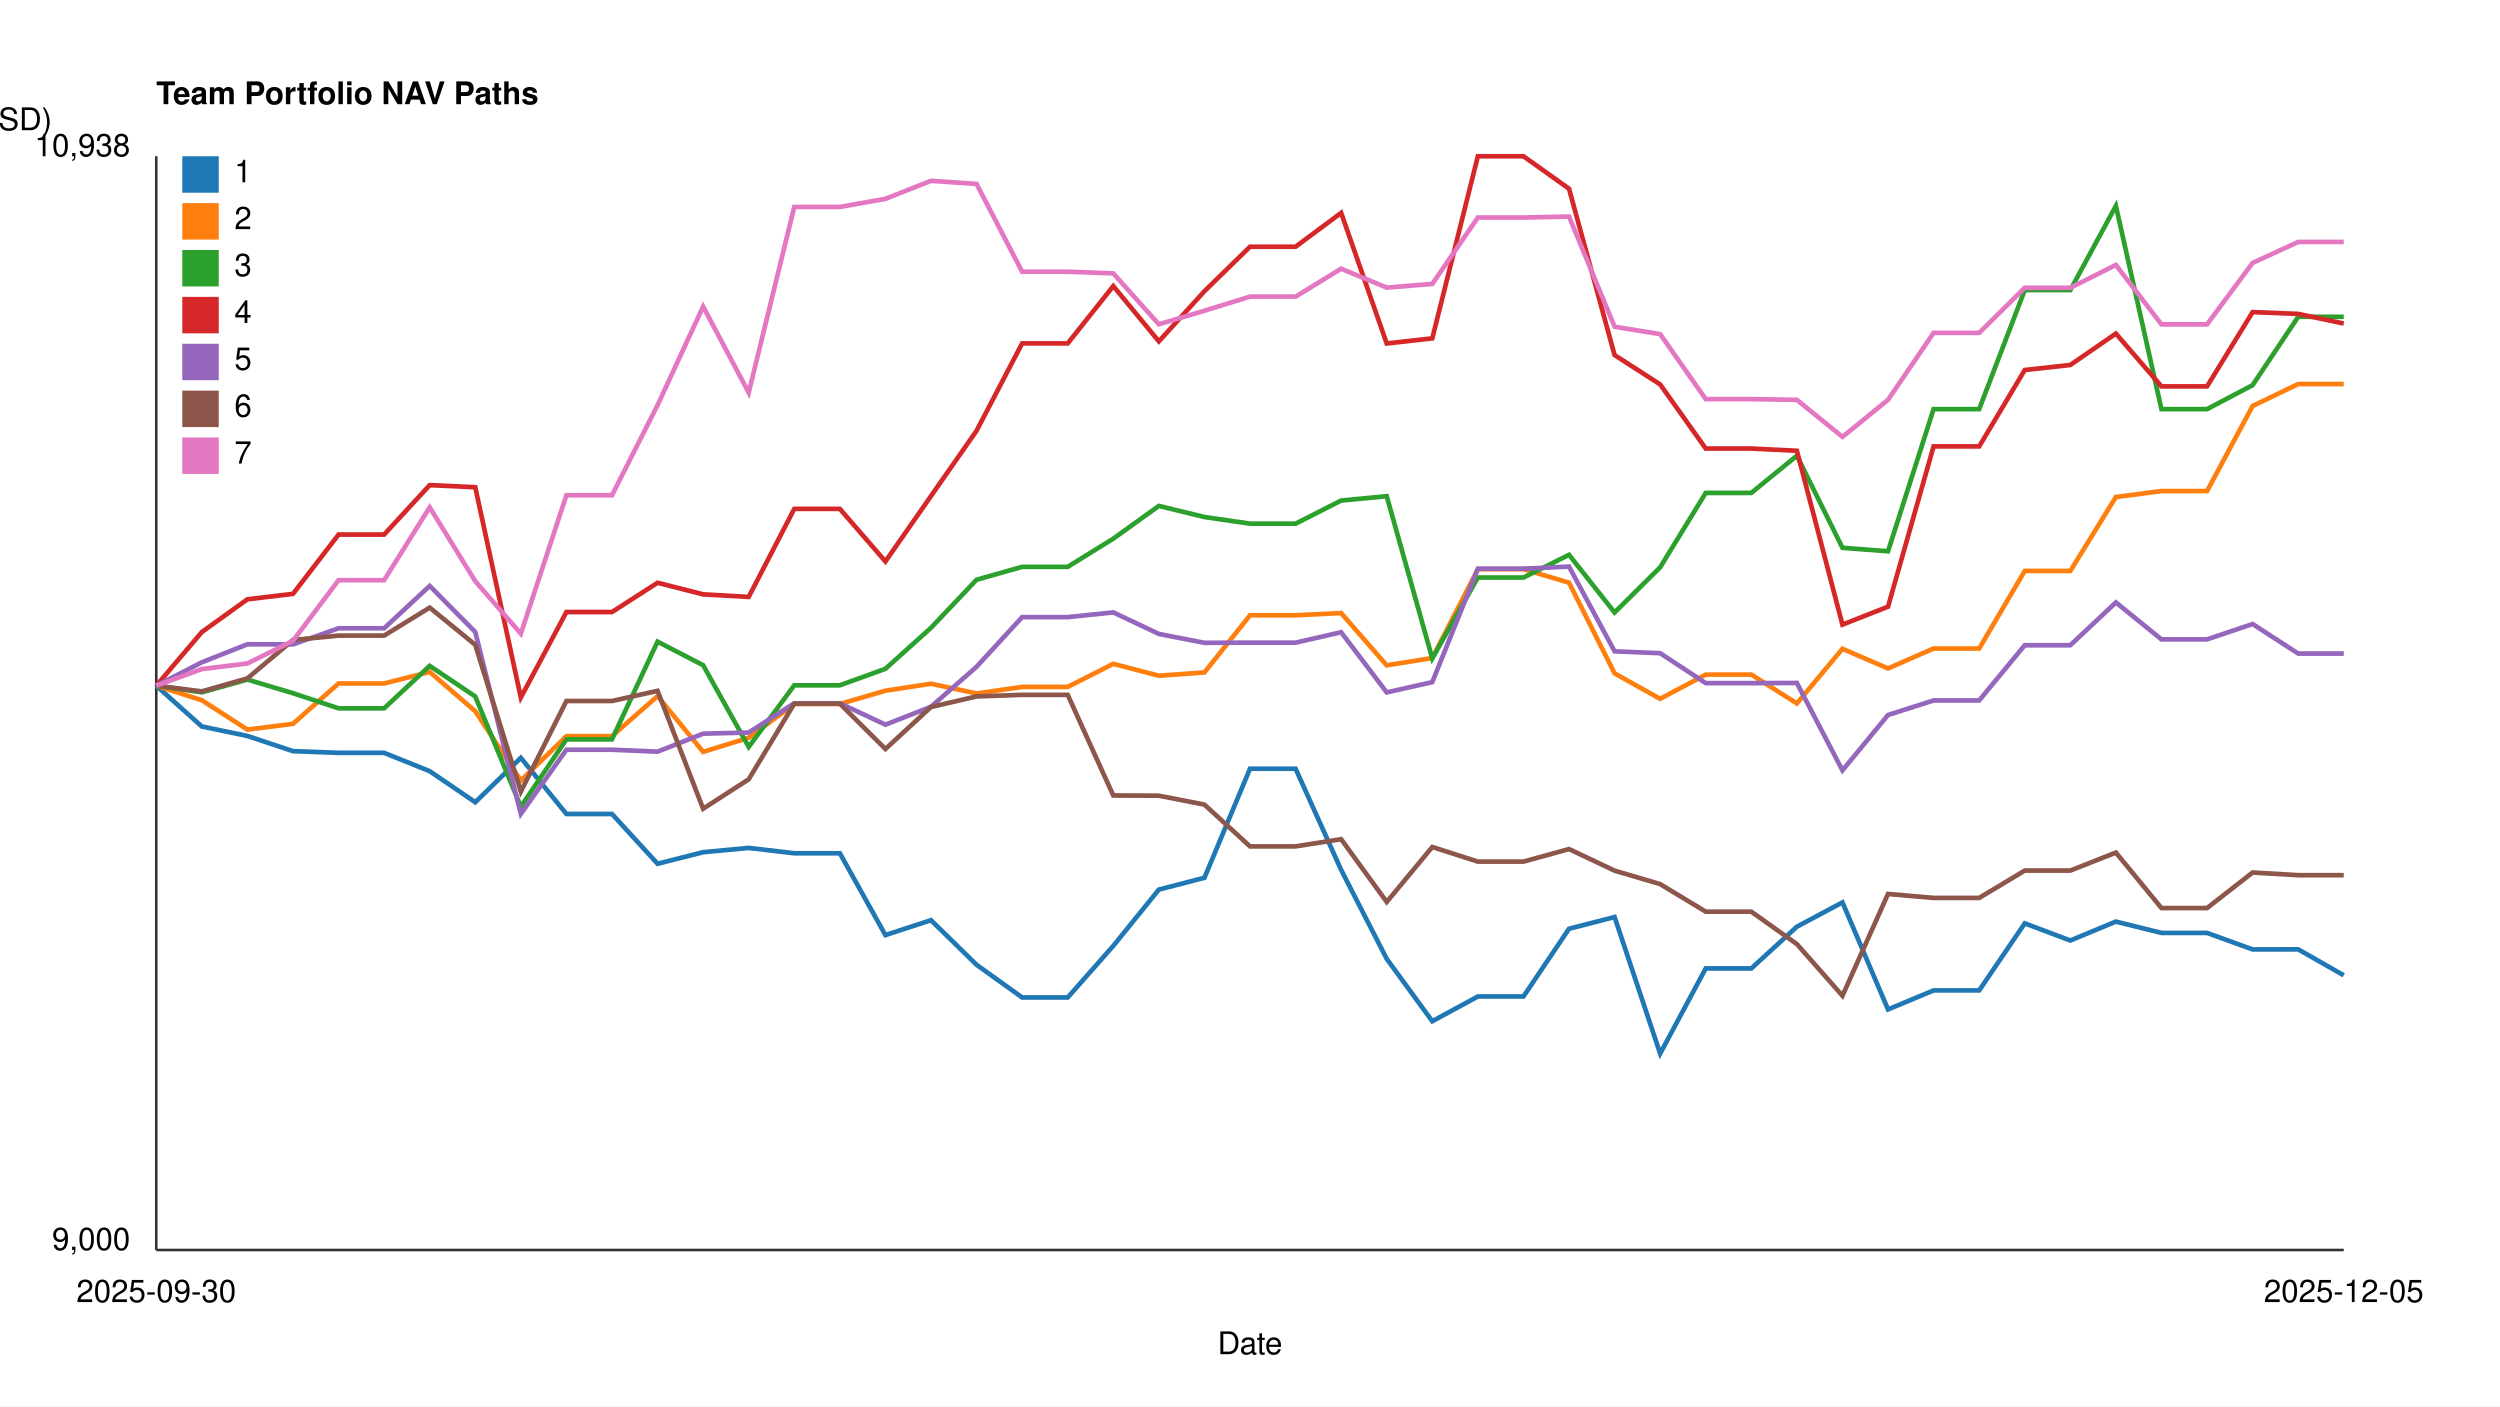
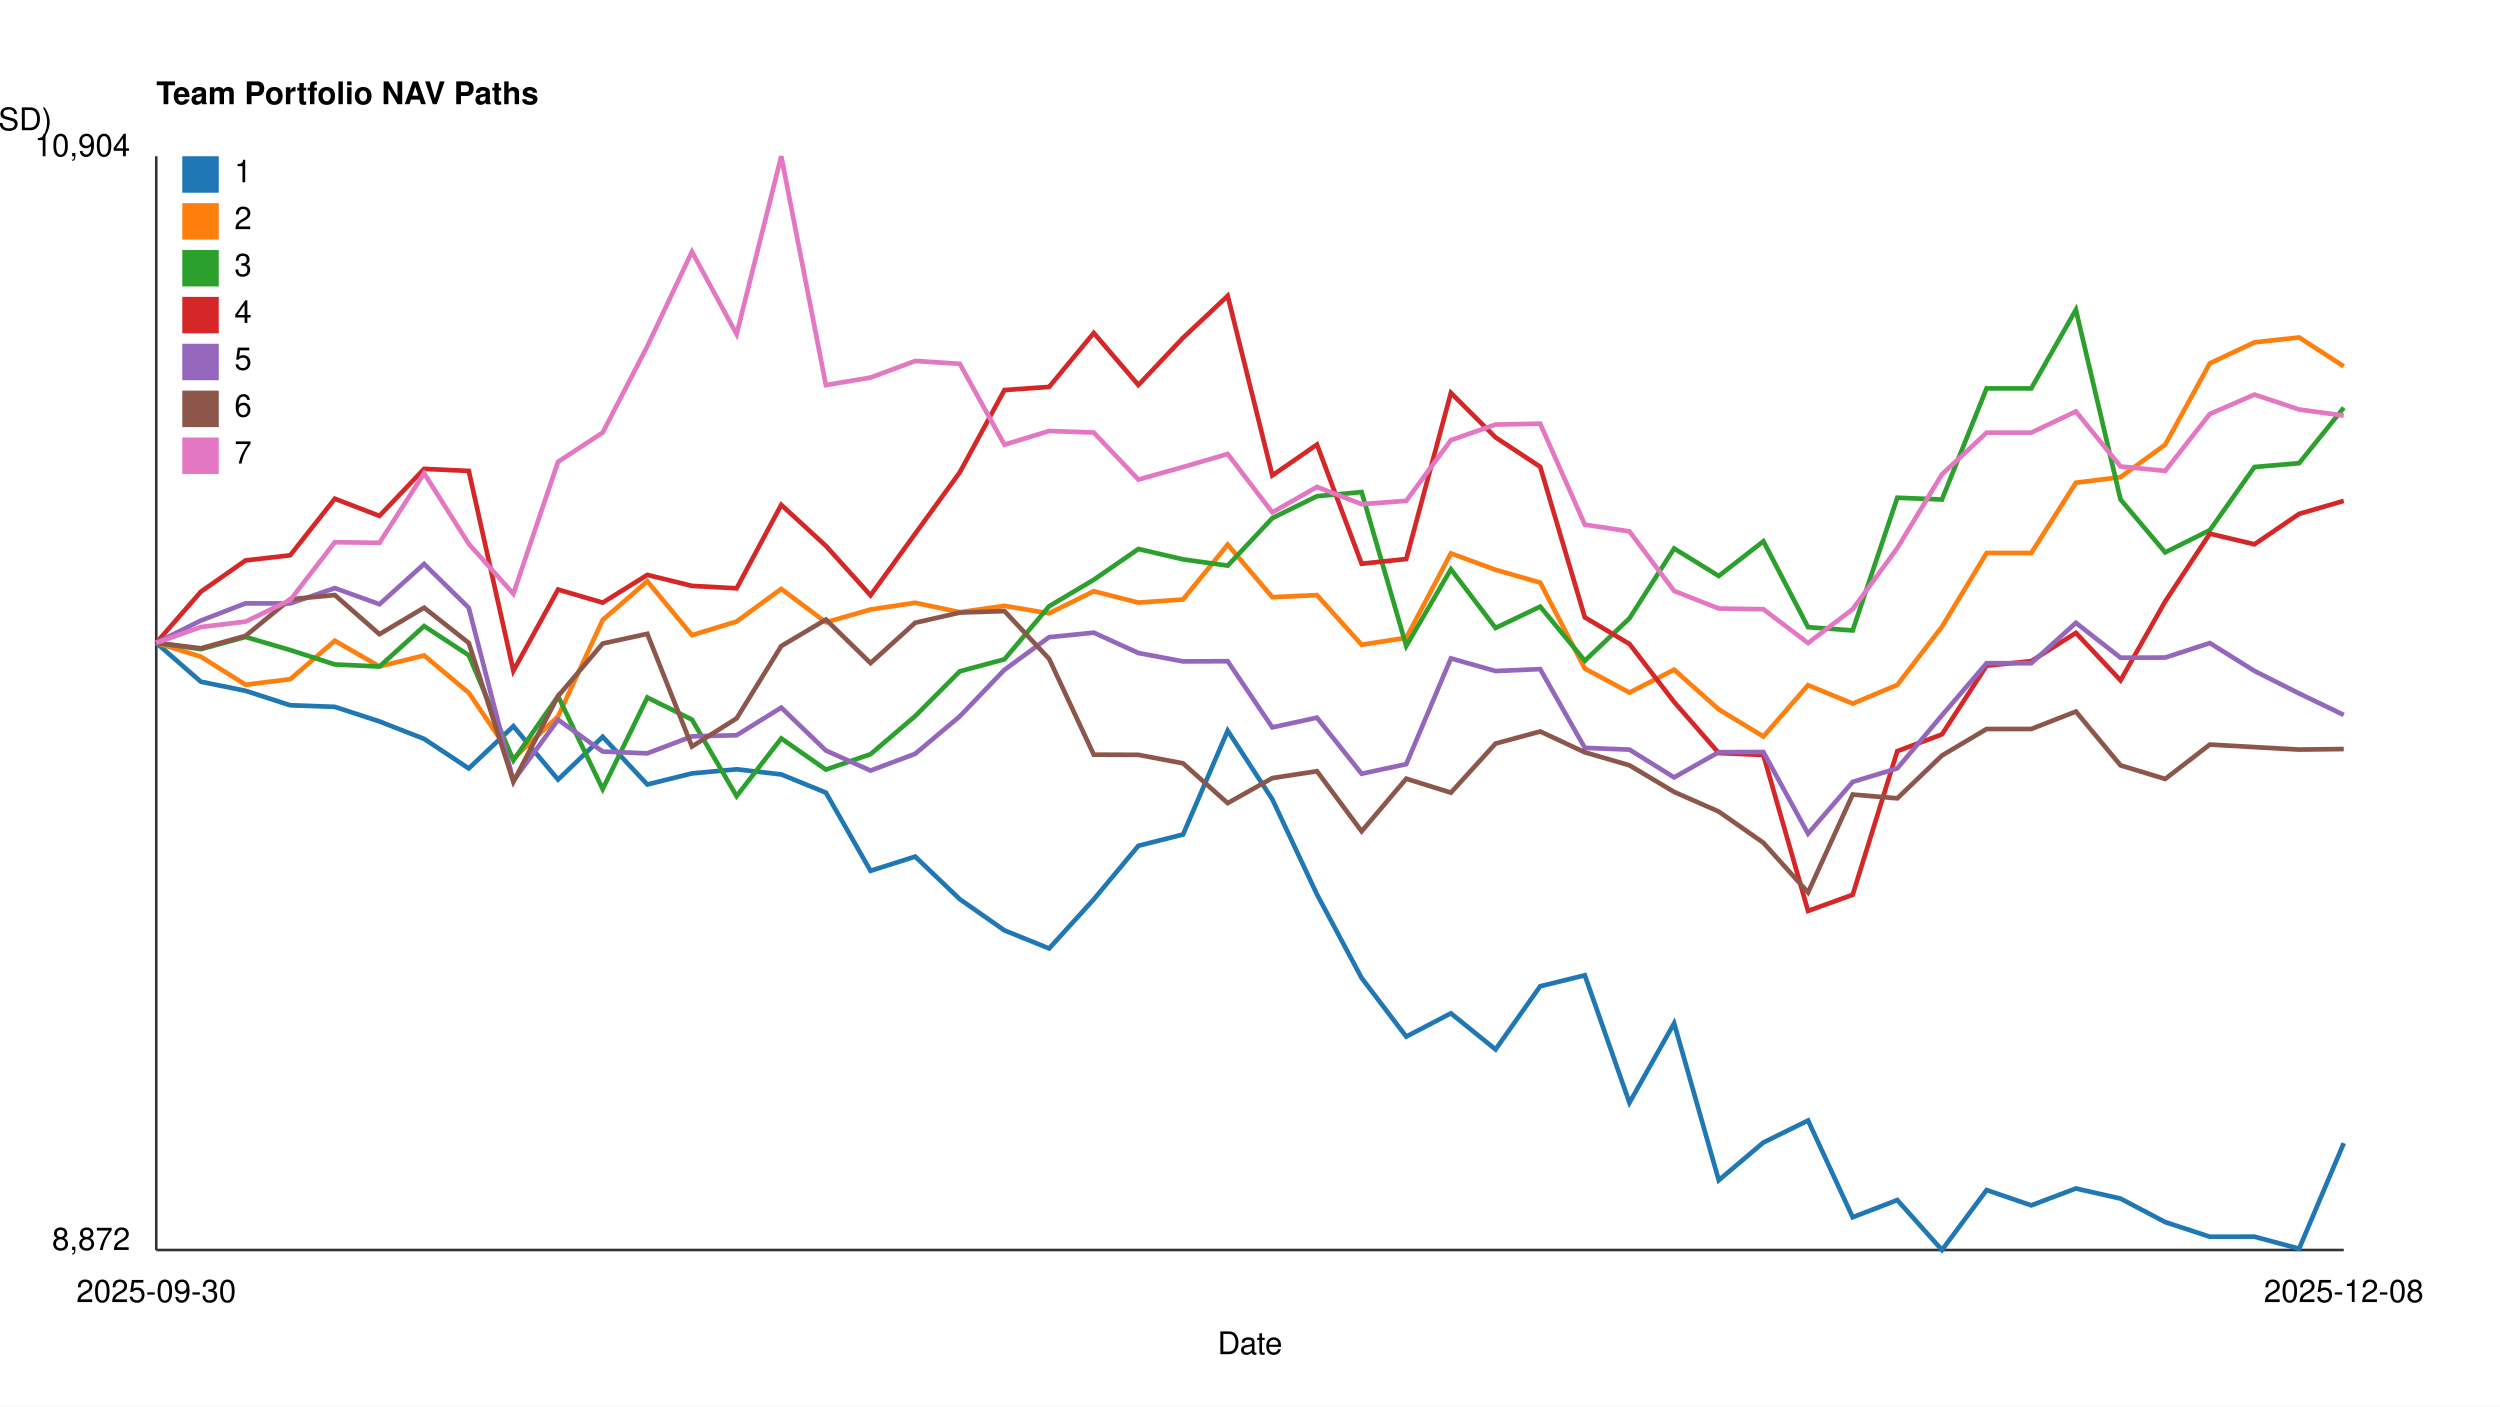
<svg xmlns="http://www.w3.org/2000/svg" width="960" height="540" viewBox="0 0 960 540">
  <style>text { font-family: "Helvetica Neue", Helvetica, Arial, sans-serif; font-size: 12px; }</style>
  <rect x="0" y="0" width="960" height="540" fill="#ffffff" />
  <line x1="60" y1="60" x2="60" y2="480" stroke="#333" stroke-width="1" />
  <line x1="60" y1="480" x2="900" y2="480" stroke="#333" stroke-width="1" />
  <text x="60" y="40" font-size="16" font-weight="600">Team Portfolio NAV Paths</text>
  <text x="480.0" y="520" text-anchor="middle">Date</text>
  <text x="20" y="50" text-anchor="end">NAV (USD)</text>
-   <text x="50" y="480.0" text-anchor="end">9,000</text>
-   <text x="50" y="60.0" text-anchor="end">10,938</text>
+   <text x="50" y="480.0" text-anchor="end">8,872</text>
+   <text x="50" y="60.0" text-anchor="end">10,904</text>
  <text x="60" y="500" text-anchor="middle">2025-09-30</text>
-   <text x="900" y="500" text-anchor="middle">2025-12-05</text>
-   <polyline fill="none" stroke="#1f77b4" stroke-width="1.8" points="60.00,263.31 77.50,278.97 95.00,282.62 112.50,288.44 130.00,289.09 147.50,289.09 165.00,296.13 182.50,308.06 200.00,291.01 217.50,312.56 235.00,312.56 252.50,331.68 270.00,327.25 287.50,325.60 305.00,327.65 322.50,327.65 340.00,359.07 357.50,353.36 375.00,370.48 392.50,383.02 410.00,383.02 427.50,363.21 445.00,341.60 462.50,337.06 480.00,295.19 497.50,295.19 515.00,334.04 532.50,368.20 550.00,392.15 567.50,382.65 585.00,382.65 602.50,356.65 620.00,352.14 637.50,404.57 655.00,371.88 672.50,371.88 690.00,355.86 707.50,346.52 725.00,387.62 742.50,380.32 760.00,380.32 777.50,354.57 795.00,361.15 812.50,353.89 830.00,358.24 847.50,358.24 865.00,364.58 882.50,364.55 900.00,374.52" />
+   <text x="900" y="500" text-anchor="middle">2025-12-08</text>
+   <polyline fill="none" stroke="#1f77b4" stroke-width="1.8" points="60.00,246.85 77.14,261.79 94.29,265.27 111.43,270.82 128.57,271.44 145.71,277.03 162.86,283.73 180.00,295.07 197.14,278.86 214.29,299.35 231.43,282.92 248.57,301.24 265.71,296.99 282.86,295.41 300.00,297.38 317.14,304.37 334.29,334.39 351.43,328.93 368.57,345.30 385.71,357.27 402.86,364.21 420.00,345.35 437.14,324.77 454.29,320.45 471.43,280.58 488.57,306.92 505.71,343.43 522.86,375.54 540.00,398.05 557.14,389.12 574.29,402.98 591.43,378.72 608.57,374.51 625.71,423.43 642.86,392.94 660.00,453.20 677.14,438.72 694.29,430.27 711.43,467.42 728.57,460.82 745.71,480.00 762.86,456.97 780.00,462.86 797.14,456.37 814.29,460.26 831.43,469.28 848.57,474.91 865.71,474.89 882.86,479.50 900.00,438.98" />
  <rect x="70" y="60" width="14" height="14" fill="#1f77b4" />
  <text x="90" y="70" alignment-baseline="middle">1</text>
-   <polyline fill="none" stroke="#ff7f0e" stroke-width="1.8" points="60.00,263.31 77.50,268.89 95.00,280.16 112.50,277.95 130.00,262.46 147.50,262.46 165.00,258.02 182.50,273.11 200.00,299.73 217.50,282.68 235.00,282.68 252.50,267.30 270.00,288.72 287.50,283.30 305.00,270.34 322.50,270.34 340.00,265.24 357.50,262.55 375.00,266.30 392.50,263.77 410.00,263.77 427.50,254.91 445.00,259.47 462.50,258.22 480.00,236.26 497.50,236.26 515.00,235.42 532.50,255.49 550.00,252.68 567.50,218.56 585.00,218.56 602.50,223.75 620.00,258.59 637.50,268.35 655.00,259.04 672.50,259.04 690.00,270.11 707.50,249.14 725.00,256.68 742.50,249.03 760.00,249.03 777.50,219.24 795.00,219.24 812.50,190.85 830.00,188.57 847.50,188.57 865.00,155.90 882.50,147.47 900.00,147.47" />
+   <polyline fill="none" stroke="#ff7f0e" stroke-width="1.8" points="60.00,246.85 77.14,252.18 94.29,262.93 111.43,260.82 128.57,246.05 145.71,255.92 162.86,251.70 180.00,266.02 197.14,291.29 214.29,275.11 231.43,238.07 248.57,223.21 265.71,243.90 282.86,238.67 300.00,226.14 317.14,238.95 334.29,234.06 351.43,231.47 368.57,235.07 385.71,232.65 402.86,235.53 420.00,227.03 437.14,231.40 454.29,230.20 471.43,209.14 488.57,229.31 505.71,228.52 522.86,247.58 540.00,244.92 557.14,212.50 574.29,218.81 591.43,223.72 608.57,256.72 625.71,265.96 642.86,257.15 660.00,272.41 677.14,282.81 694.29,263.10 711.43,270.19 728.57,263.00 745.71,240.66 762.86,212.36 780.00,212.36 797.14,185.37 814.29,183.21 831.43,170.74 848.57,139.52 865.71,131.46 882.86,129.57 900.00,140.68" />
  <rect x="70" y="78" width="14" height="14" fill="#ff7f0e" />
  <text x="90" y="88" alignment-baseline="middle">2</text>
-   <polyline fill="none" stroke="#2ca02c" stroke-width="1.8" points="60.00,263.31 77.50,265.85 95.00,260.95 112.50,266.19 130.00,272.00 147.50,272.00 165.00,255.69 182.50,267.45 200.00,309.77 217.50,283.92 235.00,283.92 252.50,246.39 270.00,255.44 287.50,286.82 305.00,263.16 322.50,263.16 340.00,256.81 357.50,241.08 375.00,222.62 392.50,217.67 410.00,217.67 427.50,206.84 445.00,194.28 462.50,198.53 480.00,201.09 497.50,201.09 515.00,192.21 532.50,190.54 550.00,252.84 567.50,221.78 585.00,221.78 602.50,213.05 620.00,235.20 637.50,217.84 655.00,189.27 672.50,189.27 690.00,175.00 707.50,210.35 725.00,211.69 742.50,157.10 760.00,157.10 777.50,111.39 795.00,111.39 812.50,79.06 830.00,157.11 847.50,157.11 865.00,147.89 882.50,121.65 900.00,121.65" />
+   <polyline fill="none" stroke="#2ca02c" stroke-width="1.8" points="60.00,246.85 77.14,249.28 94.29,244.60 111.43,249.61 128.57,255.15 145.71,255.96 162.86,240.41 180.00,251.62 197.14,291.97 214.29,267.32 231.43,303.00 248.57,267.84 265.71,276.32 282.86,305.71 300.00,283.56 317.14,295.53 334.29,289.61 351.43,274.97 368.57,257.78 385.71,253.17 402.86,232.80 420.00,222.62 437.14,210.81 454.29,214.80 471.43,217.21 488.57,198.96 505.71,190.54 522.86,188.95 540.00,248.05 557.14,218.59 574.29,241.14 591.43,232.94 608.57,253.73 625.71,237.44 642.86,210.63 660.00,221.17 677.14,207.85 694.29,240.84 711.43,242.09 728.57,191.13 745.71,191.81 762.86,149.15 780.00,149.15 797.14,118.97 814.29,191.82 831.43,212.11 848.57,203.58 865.71,179.33 882.86,177.86 900.00,156.56" />
  <rect x="70" y="96" width="14" height="14" fill="#2ca02c" />
  <text x="90" y="106" alignment-baseline="middle">3</text>
-   <polyline fill="none" stroke="#d62728" stroke-width="1.8" points="60.00,263.31 77.50,242.71 95.00,230.13 112.50,228.05 130.00,205.27 147.50,205.27 165.00,186.29 182.50,187.11 200.00,267.84 217.50,235.02 235.00,235.02 252.50,223.78 270.00,228.23 287.50,229.21 305.00,195.41 322.50,195.41 340.00,215.59 357.50,190.48 375.00,165.40 392.50,131.86 410.00,131.86 427.50,109.86 445.00,131.08 462.50,111.83 480.00,94.74 497.50,94.74 515.00,81.74 532.50,131.90 550.00,129.93 567.50,60.00 585.00,60.00 602.50,72.47 620.00,136.35 637.50,147.62 655.00,172.24 672.50,172.24 690.00,173.10 707.50,239.86 725.00,232.96 742.50,171.42 760.00,171.42 777.50,142.09 795.00,140.15 812.50,128.09 830.00,148.37 847.50,148.37 865.00,119.85 882.50,120.54 900.00,124.24" />
+   <polyline fill="none" stroke="#d62728" stroke-width="1.8" points="60.00,246.85 77.14,227.21 94.29,215.21 111.43,213.23 128.57,191.51 145.71,198.10 162.86,180.05 180.00,180.83 197.14,257.58 214.29,226.38 231.43,231.42 248.57,220.76 265.71,224.98 282.86,225.91 300.00,193.86 317.14,209.61 334.29,228.60 351.43,204.96 368.57,181.35 385.71,149.78 402.86,148.58 420.00,127.86 437.14,147.84 454.29,129.71 471.43,113.62 488.57,182.57 505.71,170.71 522.86,216.47 540.00,214.67 557.14,150.87 574.29,167.96 591.43,179.25 608.57,237.07 625.71,247.27 642.86,269.55 660.00,289.16 677.14,289.93 694.29,349.78 711.43,343.59 728.57,288.43 745.71,282.00 762.86,255.62 780.00,253.88 797.14,243.03 814.29,261.26 831.43,230.96 848.57,204.93 865.71,209.01 882.86,197.33 900.00,192.34" />
  <rect x="70" y="114" width="14" height="14" fill="#d62728" />
  <text x="90" y="124" alignment-baseline="middle">4</text>
-   <polyline fill="none" stroke="#9467bd" stroke-width="1.8" points="60.00,263.31 77.50,254.32 95.00,247.41 112.50,247.45 130.00,241.26 147.50,241.26 165.00,224.99 182.50,242.69 200.00,312.54 217.50,287.90 235.00,287.90 252.50,288.64 270.00,281.73 287.50,281.29 305.00,270.05 322.50,270.05 340.00,278.27 357.50,271.40 375.00,256.04 392.50,236.98 410.00,236.98 427.50,235.15 445.00,243.43 462.50,246.85 480.00,246.78 497.50,246.78 515.00,242.78 532.50,265.88 550.00,261.94 567.50,218.36 585.00,218.36 602.50,217.58 620.00,250.11 637.50,250.83 655.00,262.32 672.50,262.32 690.00,262.26 707.50,295.82 725.00,274.55 742.50,268.97 760.00,268.97 777.50,247.77 795.00,247.77 812.50,231.33 830.00,245.52 847.50,245.52 865.00,239.62 882.50,250.97 900.00,250.97" />
+   <polyline fill="none" stroke="#9467bd" stroke-width="1.8" points="60.00,246.85 77.14,238.28 94.29,231.69 111.43,231.73 128.57,225.83 145.71,232.03 162.86,216.56 180.00,233.40 197.14,299.81 214.29,276.38 231.43,288.59 248.57,289.29 265.71,282.76 282.86,282.34 300.00,271.72 317.14,288.20 334.29,295.90 351.43,289.47 368.57,275.06 385.71,257.20 402.86,244.67 420.00,242.94 437.14,250.75 454.29,253.98 471.43,253.91 488.57,279.31 505.71,275.58 522.86,297.11 540.00,293.44 557.14,252.83 574.29,257.67 591.43,256.94 608.57,287.18 625.71,287.85 642.86,298.52 660.00,288.83 677.14,288.78 694.29,320.12 711.43,300.25 728.57,295.04 745.71,274.68 762.86,254.68 780.00,254.68 797.14,239.17 814.29,252.56 831.43,252.50 848.57,246.93 865.71,257.64 882.86,266.29 900.00,274.54" />
  <rect x="70" y="132" width="14" height="14" fill="#9467bd" />
  <text x="90" y="142" alignment-baseline="middle">5</text>
-   <polyline fill="none" stroke="#8c564b" stroke-width="1.8" points="60.00,263.31 77.50,265.50 95.00,260.49 112.50,245.76 130.00,244.07 147.50,244.07 165.00,233.32 182.50,247.61 200.00,303.96 217.50,269.19 235.00,269.19 252.50,265.29 270.00,310.54 287.50,299.25 305.00,270.21 322.50,270.21 340.00,287.61 357.50,271.49 375.00,267.43 392.50,266.82 410.00,266.82 427.50,305.46 445.00,305.55 462.50,308.97 480.00,325.01 497.50,325.01 515.00,322.25 532.50,346.35 550.00,325.25 567.50,330.86 585.00,330.86 602.50,326.04 620.00,334.33 637.50,339.50 655.00,350.08 672.50,350.08 690.00,362.53 707.50,382.36 725.00,343.28 742.50,344.80 760.00,344.80 777.50,334.30 795.00,334.30 812.50,327.39 830.00,348.70 847.50,348.70 865.00,335.05 882.50,336.07 900.00,336.07" />
+   <polyline fill="none" stroke="#8c564b" stroke-width="1.8" points="60.00,246.85 77.14,248.95 94.29,244.17 111.43,230.12 128.57,228.50 145.71,243.53 162.86,233.35 180.00,246.88 197.14,300.23 214.29,267.32 231.43,247.12 248.57,243.39 265.71,286.66 282.86,275.86 300.00,248.09 317.14,237.91 334.29,254.63 351.43,239.14 368.57,235.23 385.71,234.65 402.86,252.98 420.00,289.78 437.14,289.86 454.29,293.12 471.43,308.39 488.57,298.78 505.71,296.15 522.86,319.21 540.00,299.02 557.14,304.38 574.29,285.53 591.43,280.88 608.57,288.89 625.71,293.88 642.86,304.10 660.00,311.64 677.14,323.62 694.29,342.71 711.43,305.10 728.57,306.56 745.71,290.12 762.86,279.93 780.00,279.93 797.14,273.23 814.29,293.90 831.43,299.12 848.57,285.91 865.71,286.89 882.86,287.84 900.00,287.63" />
  <rect x="70" y="150" width="14" height="14" fill="#8c564b" />
  <text x="90" y="160" alignment-baseline="middle">6</text>
-   <polyline fill="none" stroke="#e377c2" stroke-width="1.8" points="60.00,263.31 77.50,256.92 95.00,254.76 112.50,246.08 130.00,222.79 147.50,222.79 165.00,194.81 182.50,223.19 200.00,243.32 217.50,190.17 235.00,190.17 252.50,155.59 270.00,117.72 287.50,150.76 305.00,79.47 322.50,79.47 340.00,76.35 357.50,69.44 375.00,70.63 392.50,104.34 410.00,104.34 427.50,104.97 445.00,124.53 462.50,119.32 480.00,113.90 497.50,113.90 515.00,103.19 532.50,110.44 550.00,109.03 567.50,83.53 585.00,83.53 602.50,83.16 620.00,125.46 637.50,128.30 655.00,153.26 672.50,153.26 690.00,153.54 707.50,167.75 725.00,153.53 742.50,127.82 760.00,127.82 777.50,110.53 795.00,110.53 812.50,101.74 830.00,124.56 847.50,124.56 865.00,100.96 882.50,92.91 900.00,92.91" />
+   <polyline fill="none" stroke="#e377c2" stroke-width="1.8" points="60.00,246.85 77.14,240.77 94.29,238.70 111.43,230.43 128.57,208.21 145.71,208.44 162.86,181.76 180.00,208.83 197.14,228.02 214.29,177.34 231.43,166.11 248.57,132.96 265.71,96.66 282.86,128.33 300.00,60.00 317.14,147.86 334.29,144.98 351.43,138.61 368.57,139.71 385.71,170.76 402.86,165.51 420.00,166.09 437.14,184.15 454.29,179.34 471.43,174.33 488.57,196.76 505.71,186.98 522.86,193.60 540.00,192.32 557.14,169.02 574.29,163.03 591.43,162.69 608.57,201.46 625.71,204.06 642.86,226.93 660.00,233.68 677.14,233.94 694.29,246.92 711.43,233.93 728.57,210.45 745.71,182.15 762.86,166.14 780.00,166.14 797.14,158.00 814.29,179.13 831.43,180.81 848.57,158.97 865.71,151.52 882.86,157.26 900.00,159.57" />
  <rect x="70" y="168" width="14" height="14" fill="#e377c2" />
  <text x="90" y="178" alignment-baseline="middle">7</text>
</svg>
